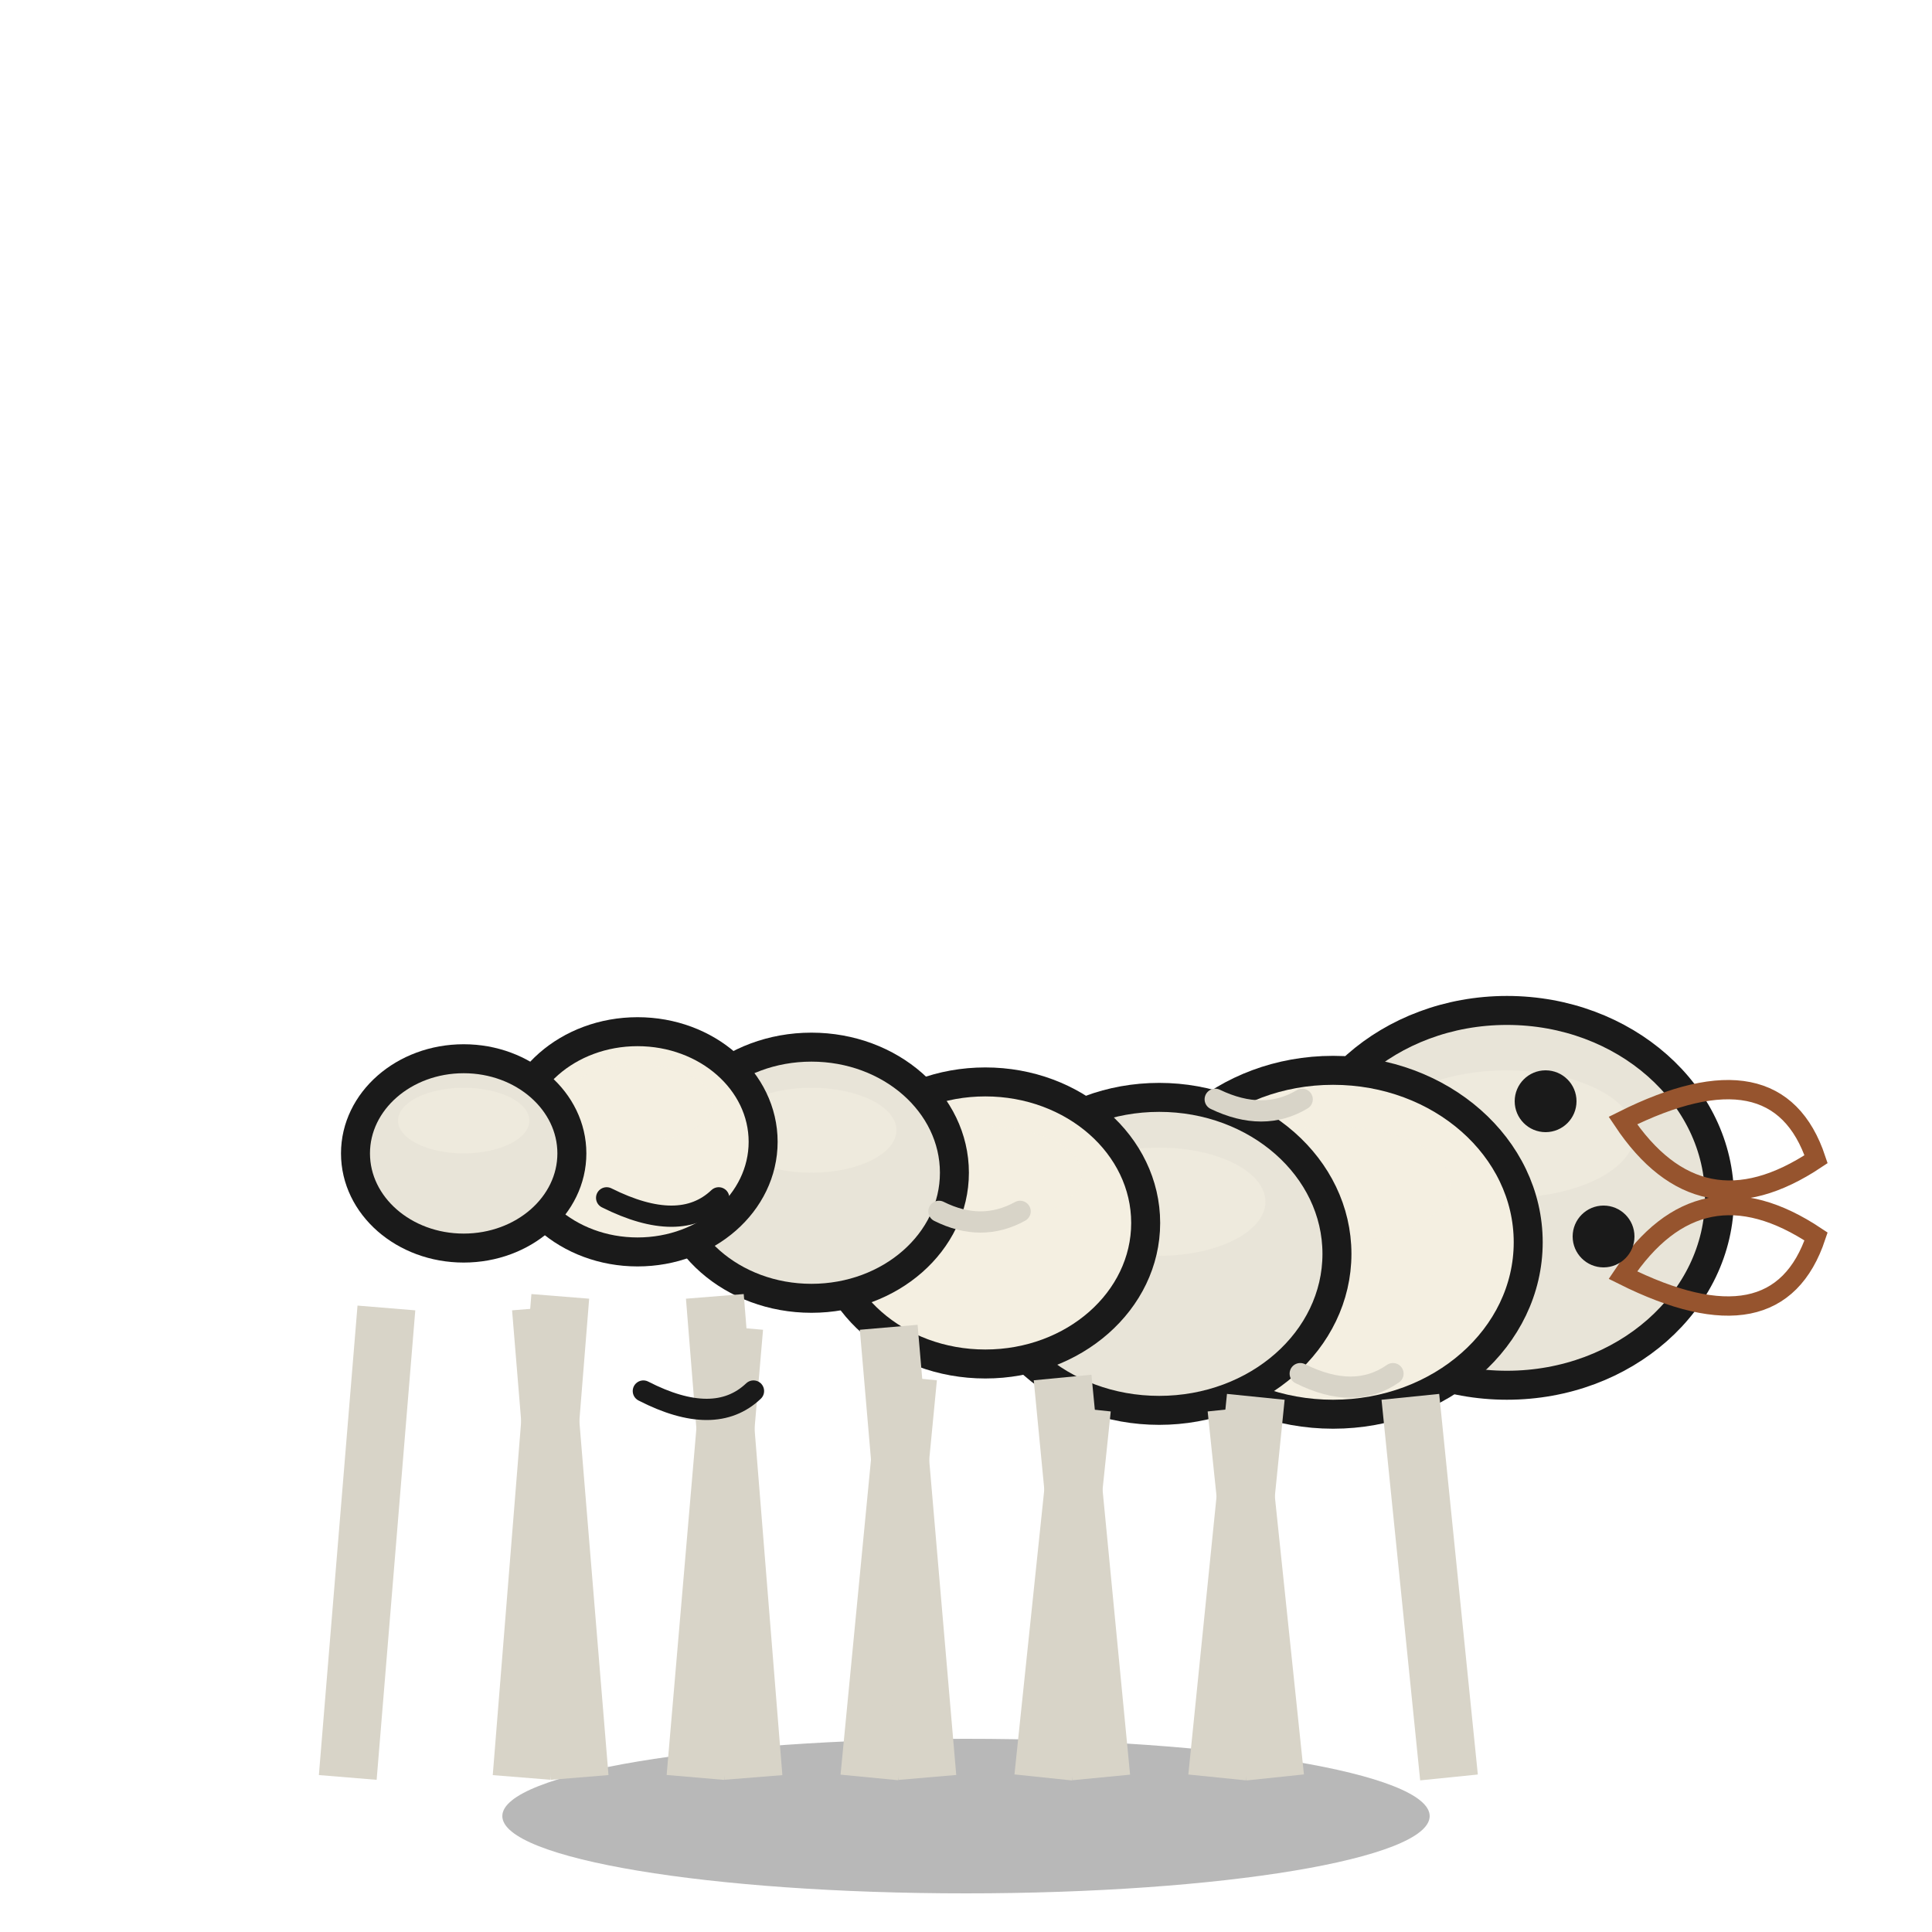
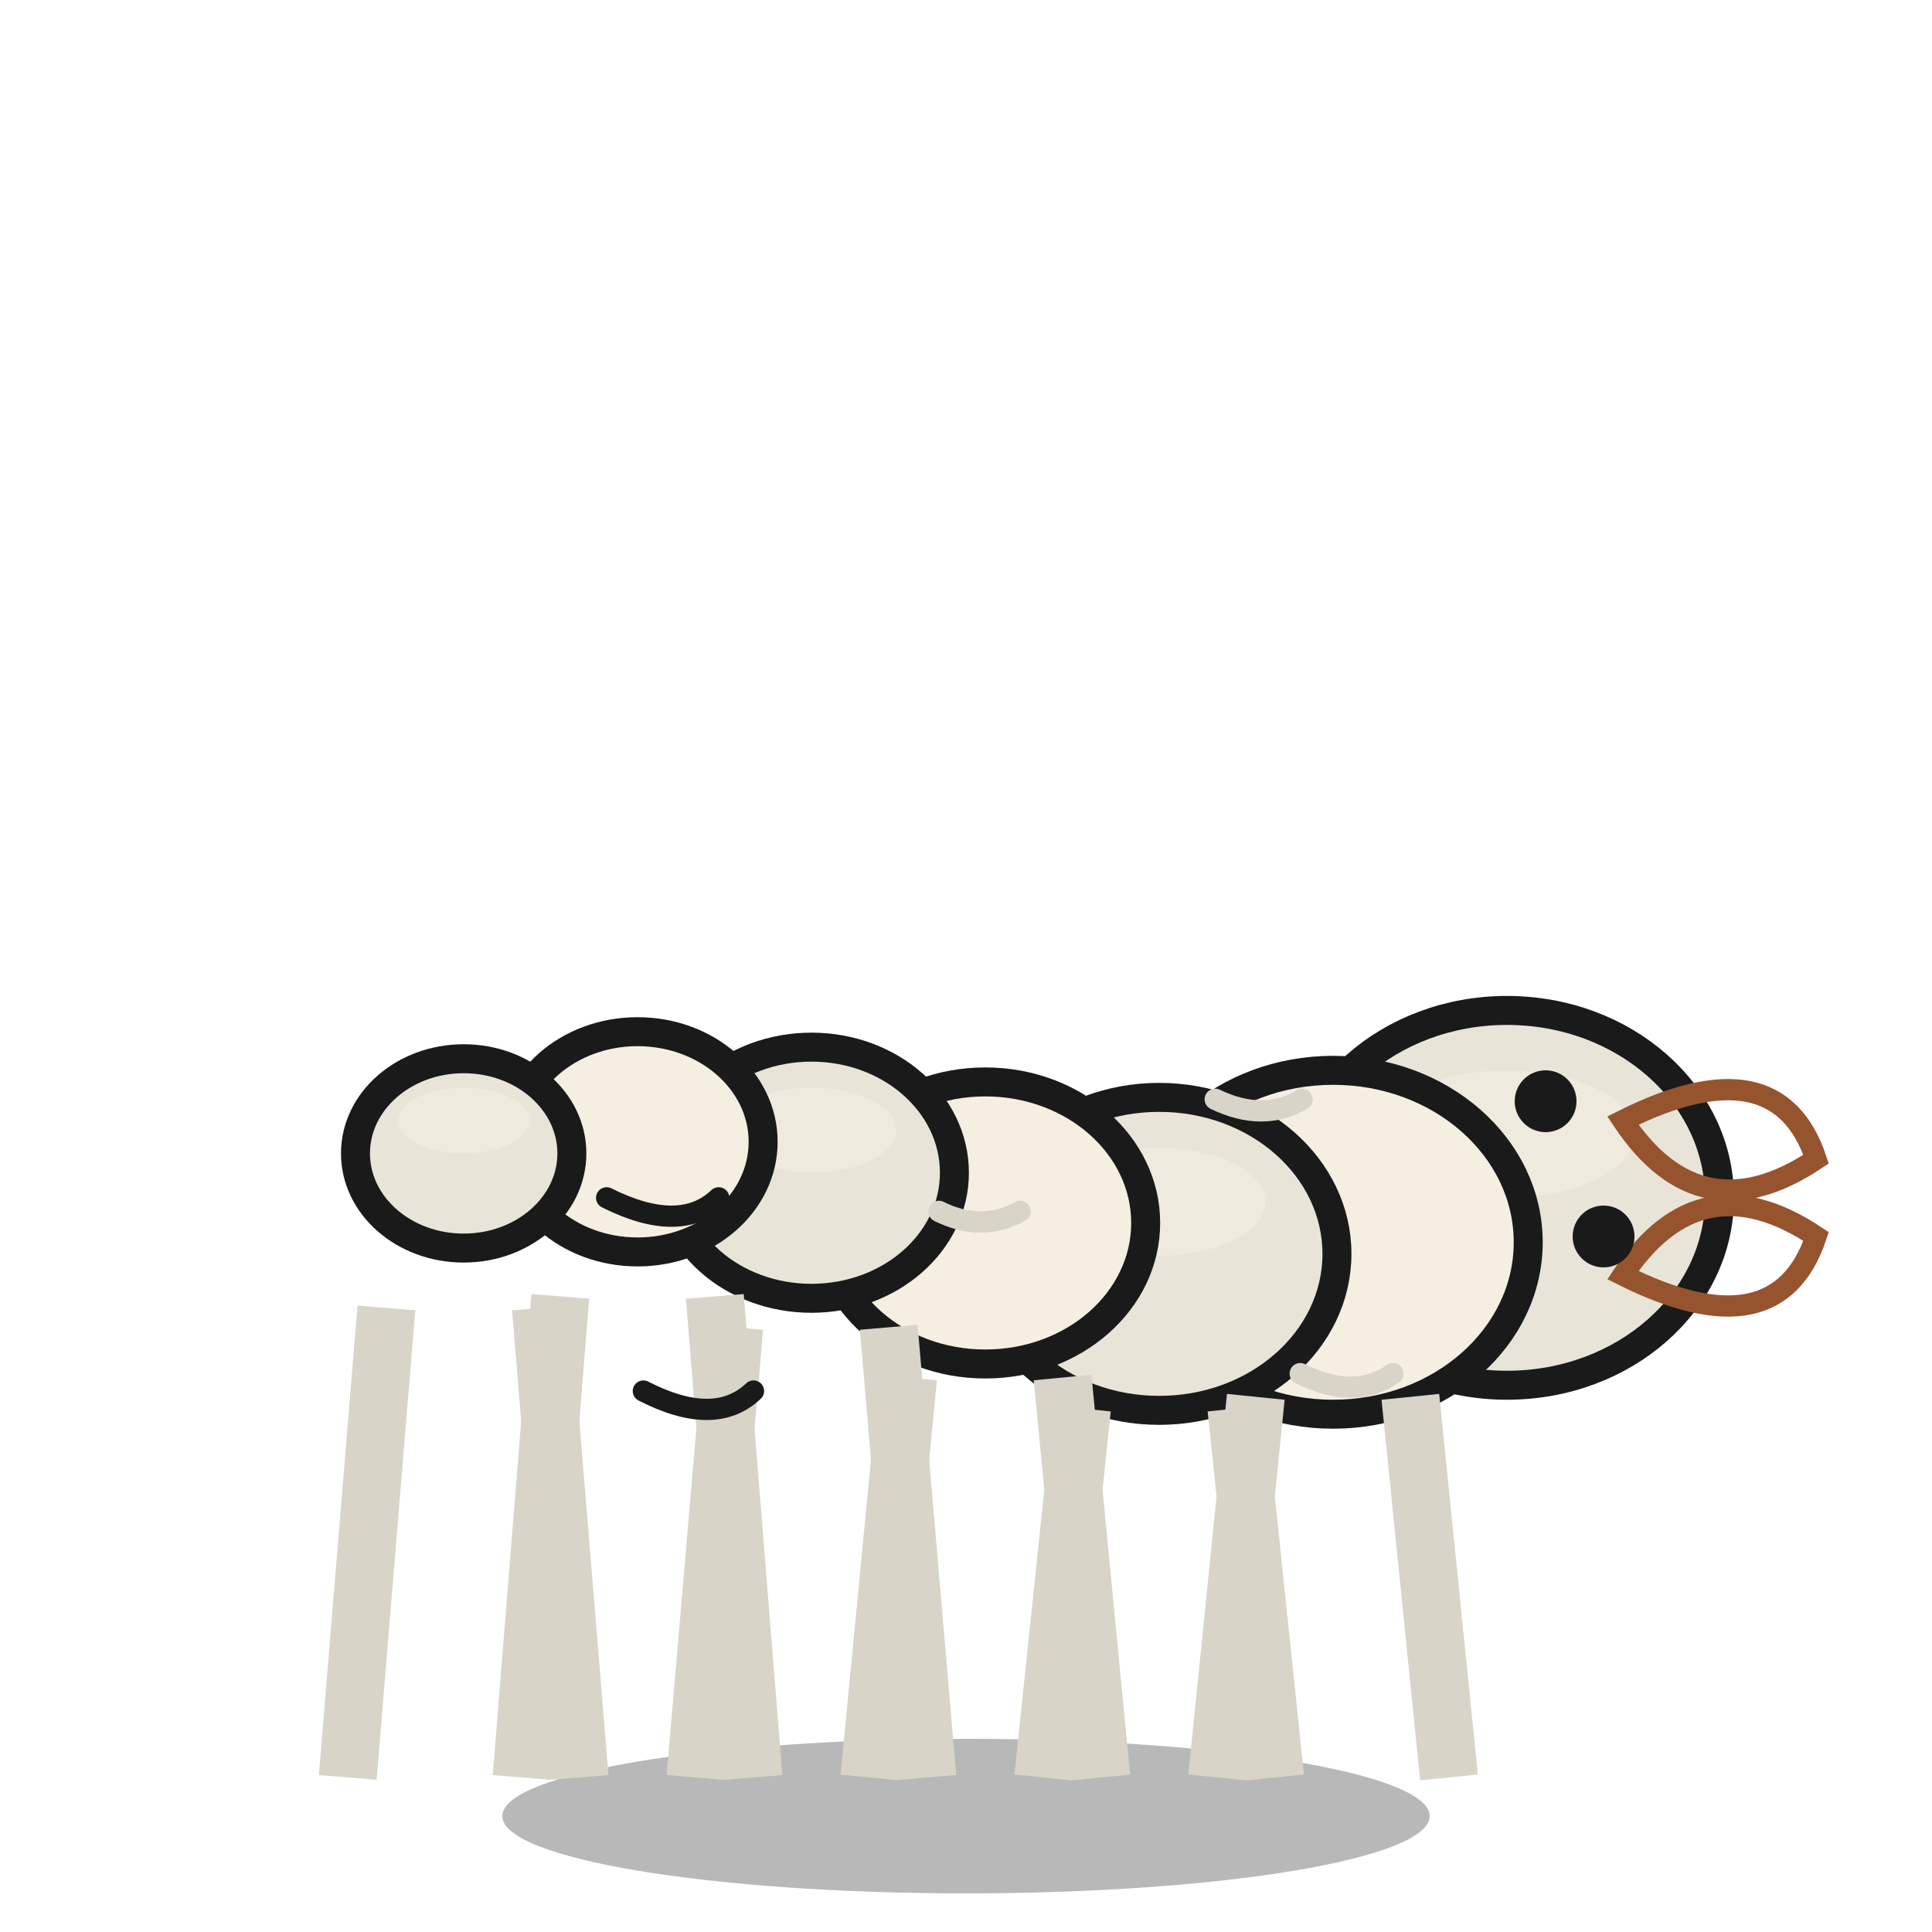
<svg xmlns="http://www.w3.org/2000/svg" viewBox="0 0 100 100" width="100" height="100">
  <g transform="scale(1)">
    <ellipse cx="50" cy="94" rx="24" ry="4" fill="rgba(0,0,0,0.28)" />
    <ellipse cx="78" cy="62" rx="11" ry="9.7" fill="#e8e4d8" stroke="#1a1a1a" stroke-width="1.5" />
    <ellipse cx="78" cy="58.7" rx="6.6" ry="3.3" fill="#f4efe1" opacity="0.5" />
    <ellipse cx="69" cy="64.3" rx="10.1" ry="8.9" fill="#f4efe1" stroke="#1a1a1a" stroke-width="1.5" />
    <ellipse cx="69" cy="61.3" rx="6.1" ry="3" fill="#f4efe1" opacity="0.5" />
    <ellipse cx="60" cy="64.9" rx="9.2" ry="8.1" fill="#e8e4d8" stroke="#1a1a1a" stroke-width="1.5" />
    <ellipse cx="60" cy="62.2" rx="5.5" ry="2.8" fill="#f4efe1" opacity="0.5" />
    <ellipse cx="51" cy="63.3" rx="8.3" ry="7.3" fill="#f4efe1" stroke="#1a1a1a" stroke-width="1.5" />
    <ellipse cx="51" cy="60.8" rx="5" ry="2.5" fill="#f4efe1" opacity="0.5" />
    <ellipse cx="42" cy="60.7" rx="7.4" ry="6.5" fill="#e8e4d8" stroke="#1a1a1a" stroke-width="1.5" />
    <ellipse cx="42" cy="58.5" rx="4.4" ry="2.2" fill="#f4efe1" opacity="0.5" />
    <ellipse cx="33" cy="59.1" rx="6.5" ry="5.7" fill="#f4efe1" stroke="#1a1a1a" stroke-width="1.5" />
    <ellipse cx="33" cy="57.1" rx="3.9" ry="2" fill="#f4efe1" opacity="0.5" />
    <ellipse cx="24" cy="59.7" rx="5.6" ry="4.9" fill="#e8e4d8" stroke="#1a1a1a" stroke-width="1.5" />
    <ellipse cx="24" cy="58" rx="3.4" ry="1.7" fill="#f4efe1" opacity="0.5" />
    <line x1="65" y1="72.3" x2="63" y2="92" stroke="#d8d4c8" stroke-width="3" />
    <line x1="73" y1="72.3" x2="75" y2="92" stroke="#d8d4c8" stroke-width="3" />
    <line x1="56" y1="72.9" x2="54" y2="92" stroke="#d8d4c8" stroke-width="3" />
    <line x1="64" y1="72.9" x2="66" y2="92" stroke="#d8d4c8" stroke-width="3" />
    <line x1="47" y1="71.3" x2="45" y2="92" stroke="#d8d4c8" stroke-width="3" />
    <line x1="55" y1="71.3" x2="57" y2="92" stroke="#d8d4c8" stroke-width="3" />
    <line x1="38" y1="68.7" x2="36" y2="92" stroke="#d8d4c8" stroke-width="3" />
    <line x1="46" y1="68.7" x2="48" y2="92" stroke="#d8d4c8" stroke-width="3" />
    <line x1="29" y1="67.1" x2="27" y2="92" stroke="#d8d4c8" stroke-width="3" />
    <line x1="37" y1="67.1" x2="39" y2="92" stroke="#d8d4c8" stroke-width="3" />
    <line x1="20" y1="67.7" x2="18" y2="92" stroke="#d8d4c8" stroke-width="3" />
    <line x1="28" y1="67.7" x2="30" y2="92" stroke="#d8d4c8" stroke-width="3" />
-     <path d="M84 58 q8 -4 10 2 q-6 4 -10 -2 Z" fill="none" stroke="#96542e" stroke-width="NaN" stroke-linecap="round" />
-     <path d="M84 66 q8 4 10 -2 q-6 -4 -10 2 Z" fill="none" stroke="#96542e" stroke-width="NaN" stroke-linecap="round" />
+     <path d="M84 58 q8 -4 10 2 q-6 4 -10 -2 Z" fill="none" stroke="#96542e" stroke-width="1.1" stroke-linecap="round" />
+     <path d="M84 66 q8 4 10 -2 q-6 -4 -10 2 Z" fill="none" stroke="#96542e" stroke-width="1.1" stroke-linecap="round" />
    <circle cx="80" cy="57" r="1.6" fill="#1a1a1a" />
    <circle cx="83" cy="64" r="1.6" fill="#1a1a1a" />
    <path d="M62.9 56.9 q2.5 1.2 4.5 0" fill="none" stroke="#d8d4c8" stroke-width="1.1" stroke-linecap="round" />
    <path d="M48.6 62.7 q2.2 1.1 4.2 0" fill="none" stroke="#d8d4c8" stroke-width="1.1" stroke-linecap="round" />
    <path d="M31.4 62 q3.8 1.9 5.8 0" fill="none" stroke="#1a1a1a" stroke-width="1.1" stroke-linecap="round" />
    <path d="M67.3 71.1 q2.8 1.4 4.8 0" fill="none" stroke="#d8d4c8" stroke-width="1.1" stroke-linecap="round" />
    <path d="M33.3 72 q3.7 1.9 5.7 0" fill="none" stroke="#1a1a1a" stroke-width="1.1" stroke-linecap="round" />
  </g>
</svg>
